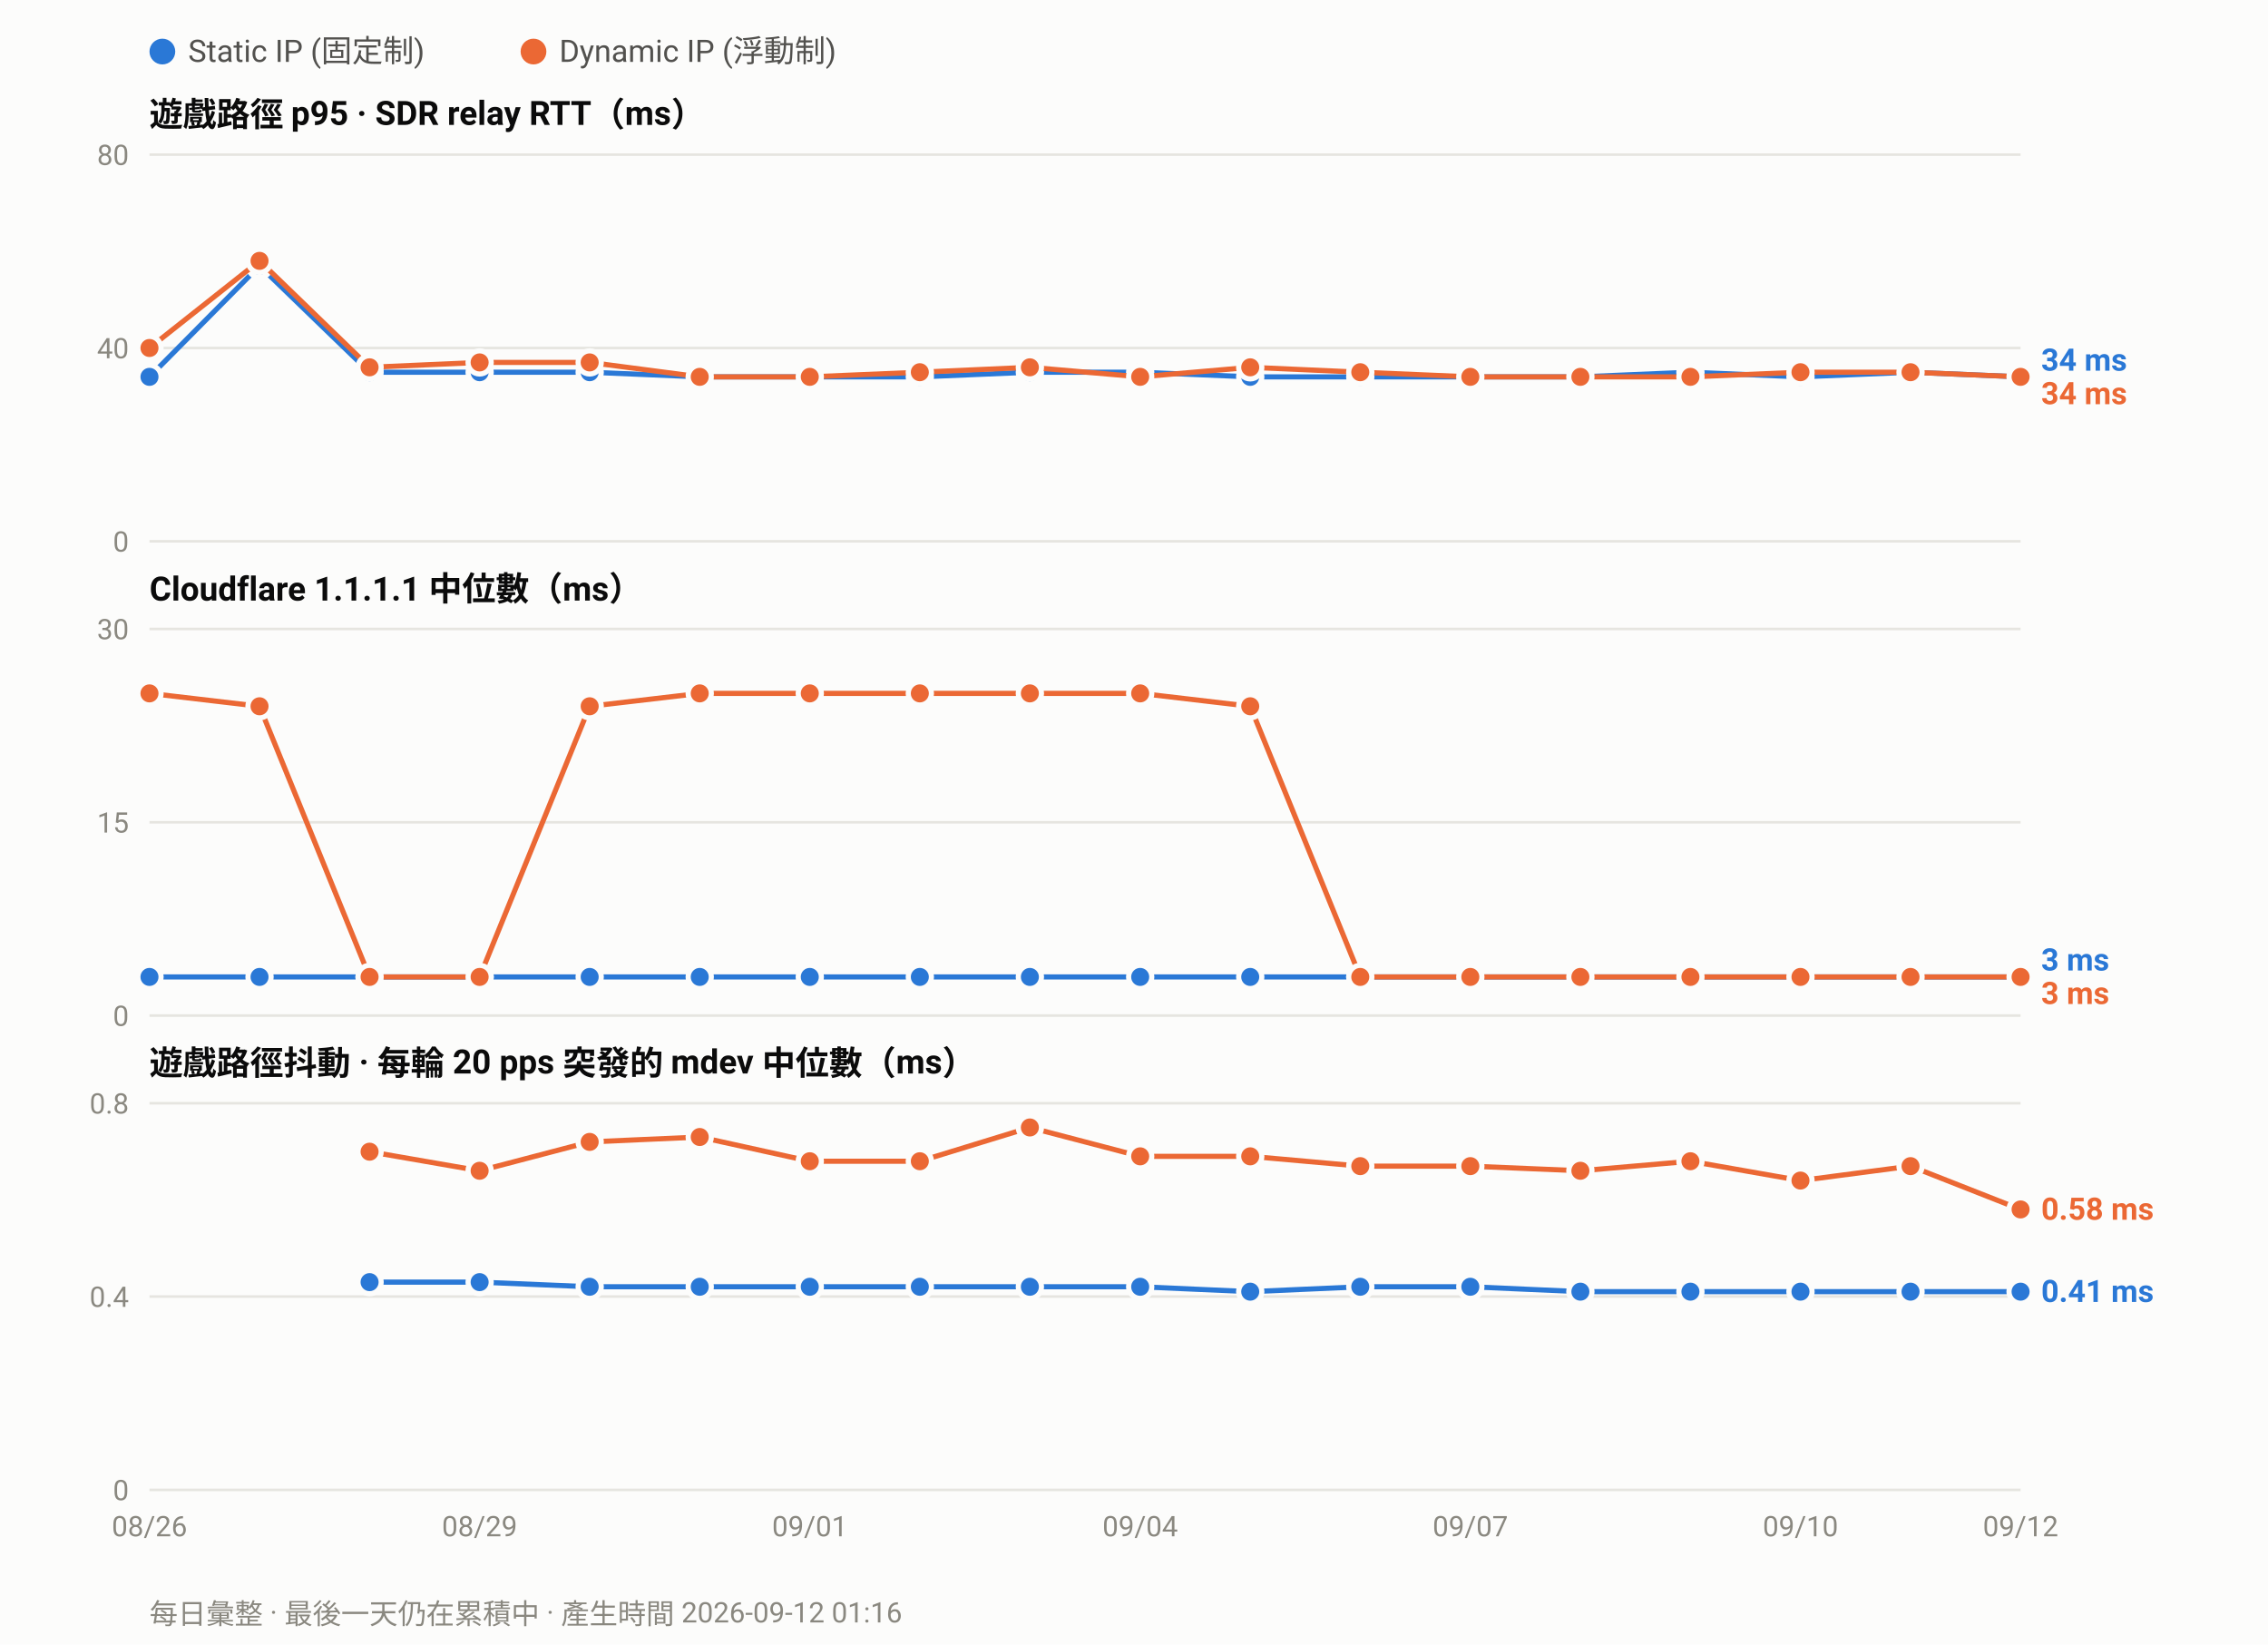
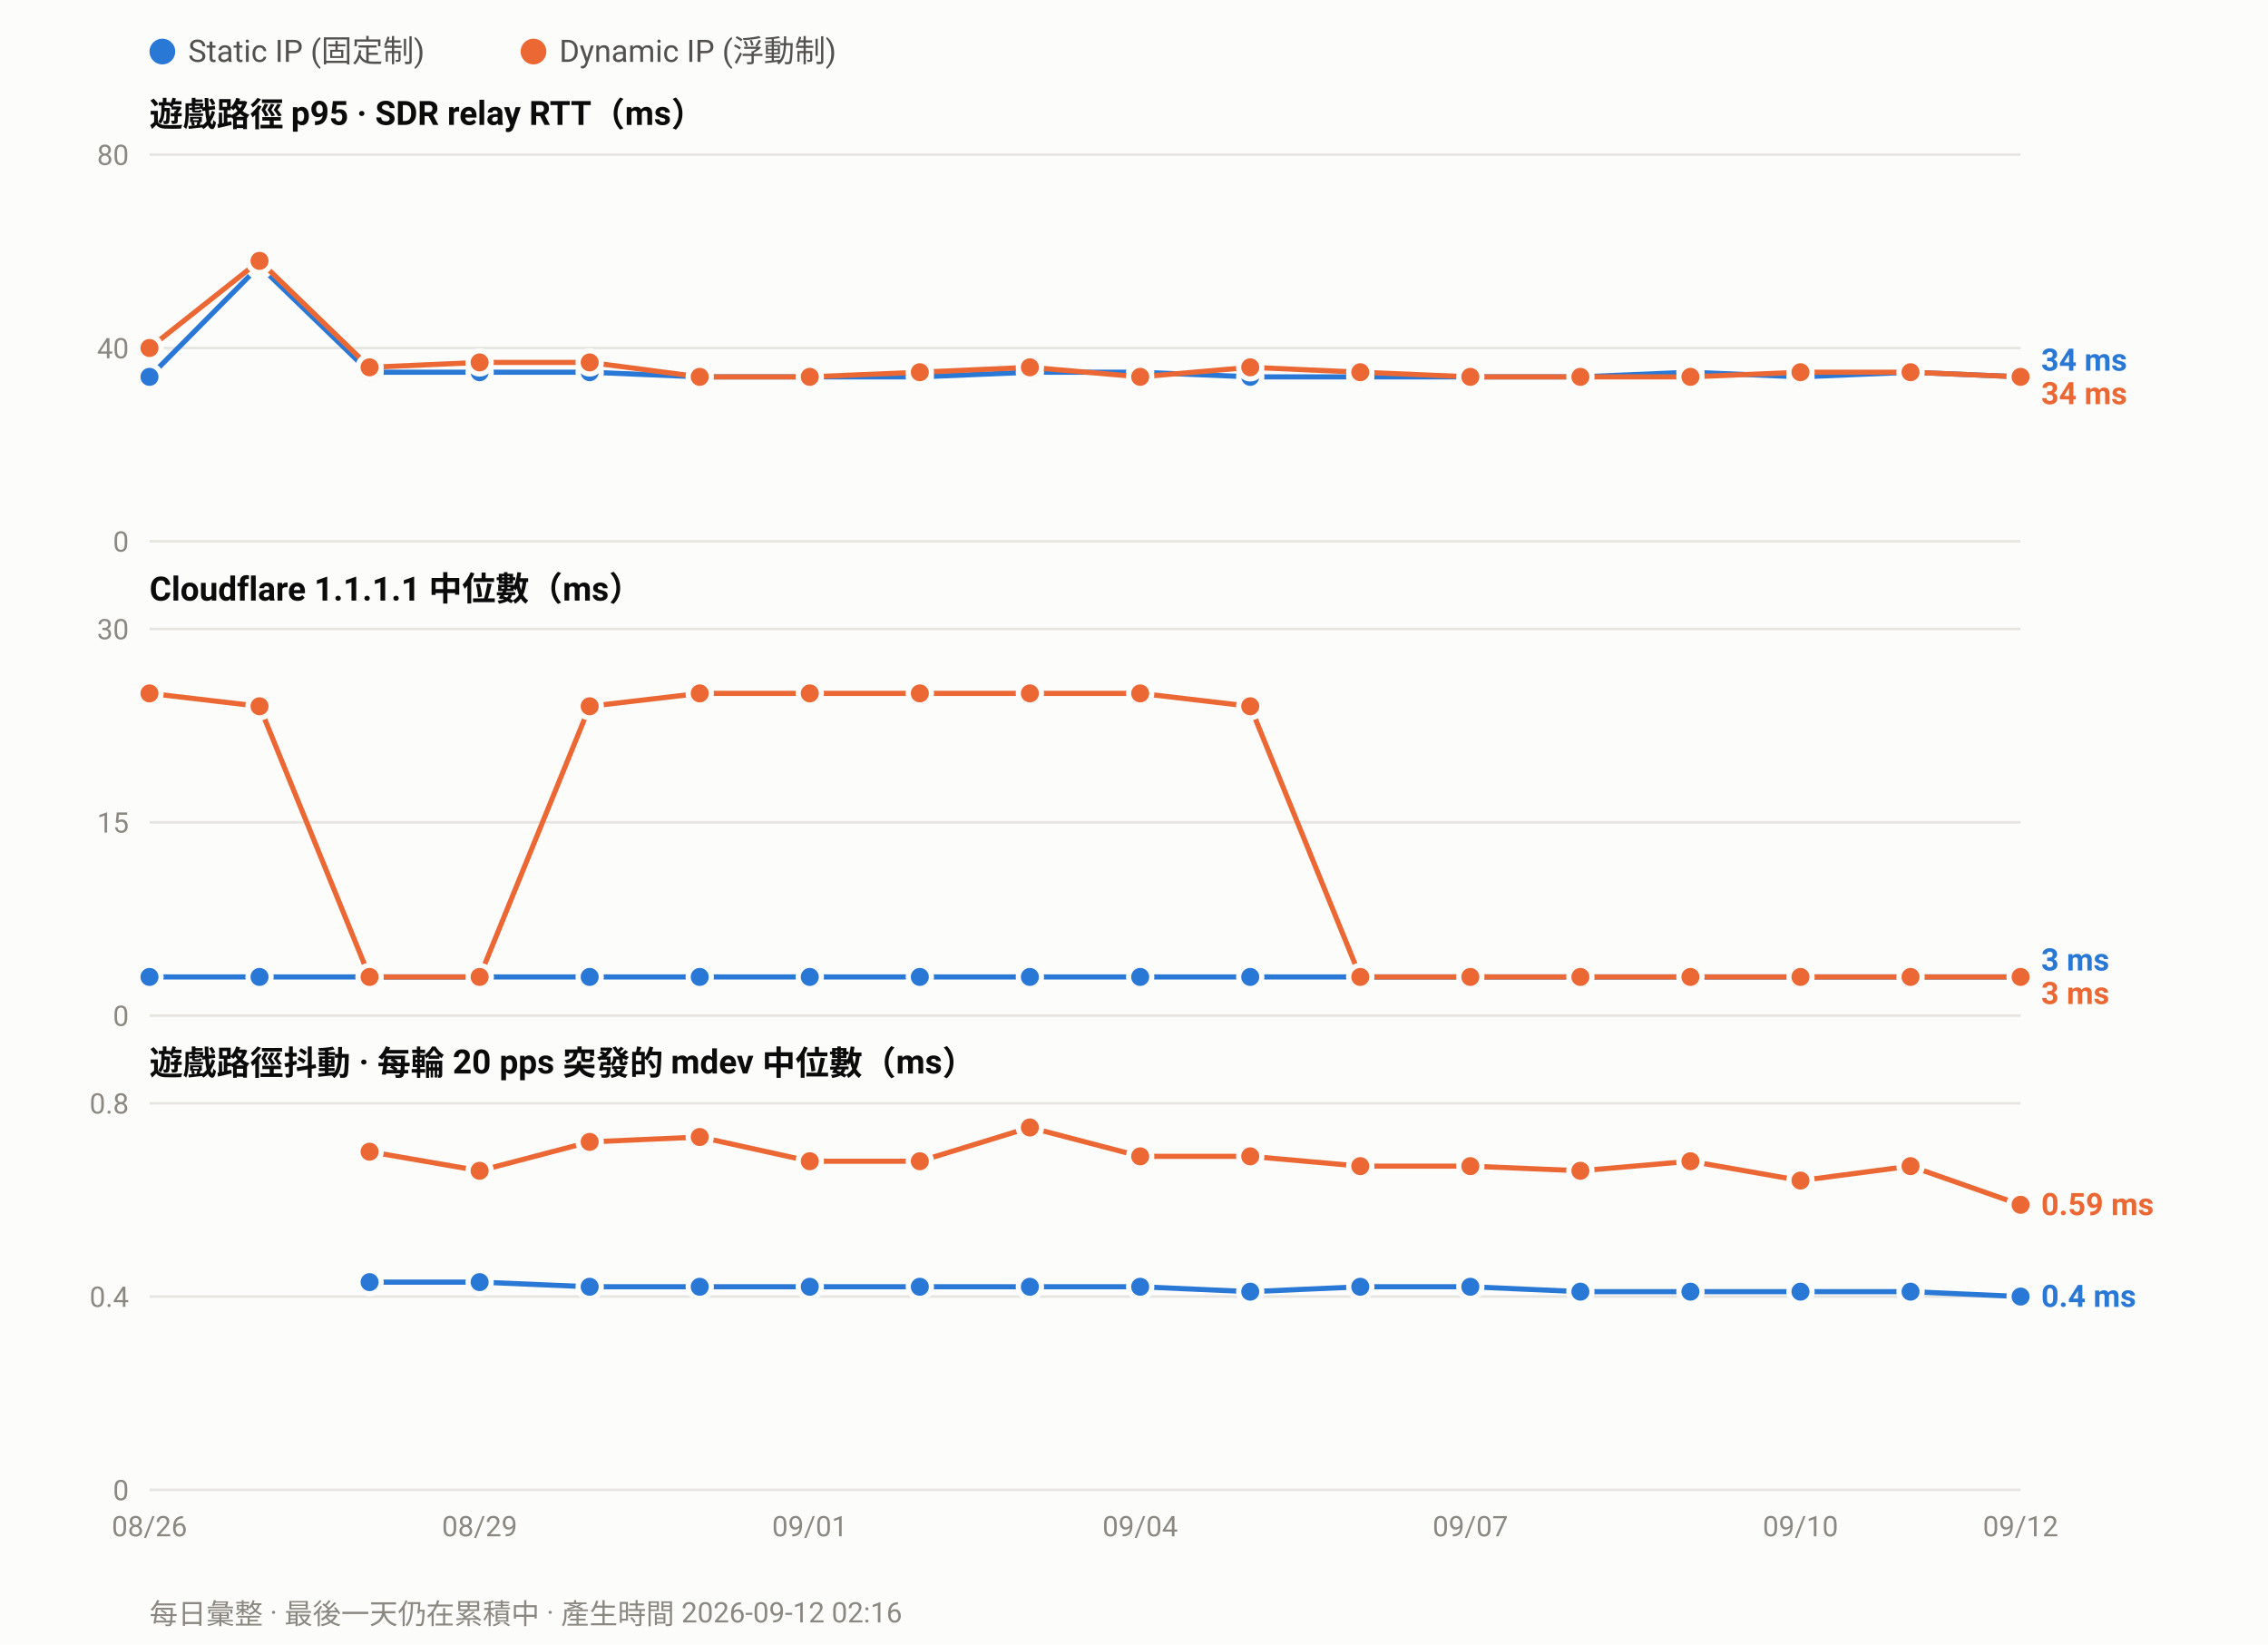
<svg xmlns="http://www.w3.org/2000/svg" width="880" height="638" viewBox="0 0 880 638" font-family="ui-sans-serif,-apple-system,Segoe UI,Roboto,Helvetica,Arial,sans-serif">
  <rect width="880" height="638" fill="#fcfcfb" />
  <circle cx="63.0" cy="20" r="5" fill="#2a78d6" />
  <text x="73.0" y="24" font-size="12" fill="#52514e">Static IP (固定制)</text>
  <circle cx="207.0" cy="20" r="5" fill="#eb6834" />
  <text x="217.0" y="24" font-size="12" fill="#52514e">Dynamic IP (浮動制)</text>
  <text x="58" y="49.0" font-size="13" font-weight="600" fill="#0b0b0b">遊戲路徑 p95 · SDR relay RTT（ms）</text>
  <line x1="58" y1="210.0" x2="784.0" y2="210.0" stroke="#e6e5e0" stroke-width="1" />
  <text x="50" y="214.0" font-size="11" text-anchor="end" fill="#8a8880">0</text>
  <line x1="58" y1="135.0" x2="784.0" y2="135.0" stroke="#e6e5e0" stroke-width="1" />
  <text x="50" y="139.0" font-size="11" text-anchor="end" fill="#8a8880">40</text>
  <line x1="58" y1="60.0" x2="784.0" y2="60.0" stroke="#e6e5e0" stroke-width="1" />
  <text x="50" y="64.0" font-size="11" text-anchor="end" fill="#8a8880">80</text>
  <polyline fill="none" stroke="#2a78d6" stroke-width="2" stroke-linejoin="round" points="58.0,146.2 100.7,103.1 143.4,144.4 186.1,144.4 228.8,144.4 271.5,146.2 314.2,146.2 356.9,146.2 399.6,144.4 442.4,144.4 485.1,146.2 527.8,146.2 570.5,146.2 613.2,146.2 655.9,144.4 698.6,146.2 741.3,144.4 784.0,146.2" />
  <circle cx="58.0" cy="146.2" r="4.5" fill="#2a78d6" stroke="#fcfcfb" stroke-width="2" />
  <circle cx="100.7" cy="103.1" r="4.5" fill="#2a78d6" stroke="#fcfcfb" stroke-width="2" />
  <circle cx="143.4" cy="144.4" r="4.5" fill="#2a78d6" stroke="#fcfcfb" stroke-width="2" />
  <circle cx="186.1" cy="144.4" r="4.5" fill="#2a78d6" stroke="#fcfcfb" stroke-width="2" />
  <circle cx="228.8" cy="144.4" r="4.5" fill="#2a78d6" stroke="#fcfcfb" stroke-width="2" />
  <circle cx="271.5" cy="146.2" r="4.5" fill="#2a78d6" stroke="#fcfcfb" stroke-width="2" />
  <circle cx="314.2" cy="146.2" r="4.5" fill="#2a78d6" stroke="#fcfcfb" stroke-width="2" />
  <circle cx="356.9" cy="146.2" r="4.5" fill="#2a78d6" stroke="#fcfcfb" stroke-width="2" />
  <circle cx="399.6" cy="144.4" r="4.5" fill="#2a78d6" stroke="#fcfcfb" stroke-width="2" />
  <circle cx="442.4" cy="144.4" r="4.5" fill="#2a78d6" stroke="#fcfcfb" stroke-width="2" />
  <circle cx="485.1" cy="146.2" r="4.5" fill="#2a78d6" stroke="#fcfcfb" stroke-width="2" />
  <circle cx="527.8" cy="146.2" r="4.5" fill="#2a78d6" stroke="#fcfcfb" stroke-width="2" />
  <circle cx="570.5" cy="146.2" r="4.5" fill="#2a78d6" stroke="#fcfcfb" stroke-width="2" />
  <circle cx="613.2" cy="146.2" r="4.5" fill="#2a78d6" stroke="#fcfcfb" stroke-width="2" />
  <circle cx="655.9" cy="144.4" r="4.5" fill="#2a78d6" stroke="#fcfcfb" stroke-width="2" />
  <circle cx="698.6" cy="146.2" r="4.5" fill="#2a78d6" stroke="#fcfcfb" stroke-width="2" />
  <circle cx="741.3" cy="144.4" r="4.5" fill="#2a78d6" stroke="#fcfcfb" stroke-width="2" />
  <circle cx="784.0" cy="146.2" r="4.5" fill="#2a78d6" stroke="#fcfcfb" stroke-width="2" />
  <polyline fill="none" stroke="#eb6834" stroke-width="2" stroke-linejoin="round" points="58.0,135.0 100.7,101.2 143.4,142.5 186.1,140.6 228.8,140.6 271.5,146.2 314.2,146.2 356.9,144.4 399.6,142.5 442.4,146.2 485.1,142.5 527.8,144.4 570.5,146.2 613.2,146.2 655.9,146.2 698.6,144.4 741.3,144.4 784.0,146.2" />
  <circle cx="58.0" cy="135.0" r="4.5" fill="#eb6834" stroke="#fcfcfb" stroke-width="2" />
  <circle cx="100.7" cy="101.2" r="4.5" fill="#eb6834" stroke="#fcfcfb" stroke-width="2" />
  <circle cx="143.4" cy="142.5" r="4.5" fill="#eb6834" stroke="#fcfcfb" stroke-width="2" />
  <circle cx="186.1" cy="140.6" r="4.5" fill="#eb6834" stroke="#fcfcfb" stroke-width="2" />
  <circle cx="228.8" cy="140.6" r="4.5" fill="#eb6834" stroke="#fcfcfb" stroke-width="2" />
  <circle cx="271.5" cy="146.2" r="4.5" fill="#eb6834" stroke="#fcfcfb" stroke-width="2" />
  <circle cx="314.2" cy="146.2" r="4.5" fill="#eb6834" stroke="#fcfcfb" stroke-width="2" />
  <circle cx="356.9" cy="144.4" r="4.5" fill="#eb6834" stroke="#fcfcfb" stroke-width="2" />
  <circle cx="399.6" cy="142.5" r="4.5" fill="#eb6834" stroke="#fcfcfb" stroke-width="2" />
  <circle cx="442.4" cy="146.2" r="4.5" fill="#eb6834" stroke="#fcfcfb" stroke-width="2" />
  <circle cx="485.1" cy="142.5" r="4.5" fill="#eb6834" stroke="#fcfcfb" stroke-width="2" />
  <circle cx="527.8" cy="144.4" r="4.5" fill="#eb6834" stroke="#fcfcfb" stroke-width="2" />
  <circle cx="570.5" cy="146.2" r="4.5" fill="#eb6834" stroke="#fcfcfb" stroke-width="2" />
  <circle cx="613.2" cy="146.2" r="4.5" fill="#eb6834" stroke="#fcfcfb" stroke-width="2" />
  <circle cx="655.9" cy="146.2" r="4.5" fill="#eb6834" stroke="#fcfcfb" stroke-width="2" />
  <circle cx="698.6" cy="144.4" r="4.5" fill="#eb6834" stroke="#fcfcfb" stroke-width="2" />
  <circle cx="741.3" cy="144.4" r="4.5" fill="#eb6834" stroke="#fcfcfb" stroke-width="2" />
  <circle cx="784.0" cy="146.2" r="4.5" fill="#eb6834" stroke="#fcfcfb" stroke-width="2" />
  <text x="792.0" y="143.8" font-size="12" font-weight="600" fill="#2a78d6">34 ms</text>
  <text x="792.0" y="156.8" font-size="12" font-weight="600" fill="#eb6834">34 ms</text>
  <text x="58" y="233.0" font-size="13" font-weight="600" fill="#0b0b0b">Cloudflare 1.1.1.1 中位數（ms）</text>
  <line x1="58" y1="394.0" x2="784.0" y2="394.0" stroke="#e6e5e0" stroke-width="1" />
  <text x="50" y="398.0" font-size="11" text-anchor="end" fill="#8a8880">0</text>
  <line x1="58" y1="319.0" x2="784.0" y2="319.0" stroke="#e6e5e0" stroke-width="1" />
  <text x="50" y="323.0" font-size="11" text-anchor="end" fill="#8a8880">15</text>
  <line x1="58" y1="244.0" x2="784.0" y2="244.0" stroke="#e6e5e0" stroke-width="1" />
  <text x="50" y="248.0" font-size="11" text-anchor="end" fill="#8a8880">30</text>
  <polyline fill="none" stroke="#2a78d6" stroke-width="2" stroke-linejoin="round" points="58.0,379.0 100.7,379.0 143.4,379.0 186.1,379.0 228.8,379.0 271.5,379.0 314.2,379.0 356.9,379.0 399.6,379.0 442.4,379.0 485.1,379.0 527.8,379.0 570.5,379.0 613.2,379.0 655.9,379.0 698.6,379.0 741.3,379.0 784.0,379.0" />
  <circle cx="58.0" cy="379.0" r="4.5" fill="#2a78d6" stroke="#fcfcfb" stroke-width="2" />
  <circle cx="100.7" cy="379.0" r="4.5" fill="#2a78d6" stroke="#fcfcfb" stroke-width="2" />
  <circle cx="143.4" cy="379.0" r="4.5" fill="#2a78d6" stroke="#fcfcfb" stroke-width="2" />
  <circle cx="186.1" cy="379.0" r="4.5" fill="#2a78d6" stroke="#fcfcfb" stroke-width="2" />
  <circle cx="228.8" cy="379.0" r="4.5" fill="#2a78d6" stroke="#fcfcfb" stroke-width="2" />
  <circle cx="271.5" cy="379.0" r="4.5" fill="#2a78d6" stroke="#fcfcfb" stroke-width="2" />
  <circle cx="314.2" cy="379.0" r="4.5" fill="#2a78d6" stroke="#fcfcfb" stroke-width="2" />
  <circle cx="356.9" cy="379.0" r="4.5" fill="#2a78d6" stroke="#fcfcfb" stroke-width="2" />
  <circle cx="399.6" cy="379.0" r="4.5" fill="#2a78d6" stroke="#fcfcfb" stroke-width="2" />
  <circle cx="442.4" cy="379.0" r="4.5" fill="#2a78d6" stroke="#fcfcfb" stroke-width="2" />
  <circle cx="485.1" cy="379.0" r="4.5" fill="#2a78d6" stroke="#fcfcfb" stroke-width="2" />
  <circle cx="527.8" cy="379.0" r="4.5" fill="#2a78d6" stroke="#fcfcfb" stroke-width="2" />
  <circle cx="570.5" cy="379.0" r="4.5" fill="#2a78d6" stroke="#fcfcfb" stroke-width="2" />
  <circle cx="613.2" cy="379.0" r="4.5" fill="#2a78d6" stroke="#fcfcfb" stroke-width="2" />
  <circle cx="655.9" cy="379.0" r="4.5" fill="#2a78d6" stroke="#fcfcfb" stroke-width="2" />
  <circle cx="698.6" cy="379.0" r="4.5" fill="#2a78d6" stroke="#fcfcfb" stroke-width="2" />
  <circle cx="741.3" cy="379.0" r="4.5" fill="#2a78d6" stroke="#fcfcfb" stroke-width="2" />
  <circle cx="784.0" cy="379.0" r="4.5" fill="#2a78d6" stroke="#fcfcfb" stroke-width="2" />
  <polyline fill="none" stroke="#eb6834" stroke-width="2" stroke-linejoin="round" points="58.0,269.0 100.7,274.0 143.4,379.0 186.1,379.0 228.8,274.0 271.5,269.0 314.2,269.0 356.9,269.0 399.6,269.0 442.4,269.0 485.1,274.0 527.8,379.0 570.5,379.0 613.2,379.0 655.9,379.0 698.6,379.0 741.3,379.0 784.0,379.0" />
  <circle cx="58.0" cy="269.0" r="4.5" fill="#eb6834" stroke="#fcfcfb" stroke-width="2" />
  <circle cx="100.7" cy="274.0" r="4.5" fill="#eb6834" stroke="#fcfcfb" stroke-width="2" />
  <circle cx="143.4" cy="379.0" r="4.5" fill="#eb6834" stroke="#fcfcfb" stroke-width="2" />
  <circle cx="186.1" cy="379.0" r="4.5" fill="#eb6834" stroke="#fcfcfb" stroke-width="2" />
  <circle cx="228.8" cy="274.0" r="4.5" fill="#eb6834" stroke="#fcfcfb" stroke-width="2" />
  <circle cx="271.5" cy="269.0" r="4.5" fill="#eb6834" stroke="#fcfcfb" stroke-width="2" />
  <circle cx="314.2" cy="269.0" r="4.5" fill="#eb6834" stroke="#fcfcfb" stroke-width="2" />
  <circle cx="356.9" cy="269.0" r="4.5" fill="#eb6834" stroke="#fcfcfb" stroke-width="2" />
  <circle cx="399.6" cy="269.0" r="4.5" fill="#eb6834" stroke="#fcfcfb" stroke-width="2" />
  <circle cx="442.4" cy="269.0" r="4.5" fill="#eb6834" stroke="#fcfcfb" stroke-width="2" />
  <circle cx="485.1" cy="274.0" r="4.5" fill="#eb6834" stroke="#fcfcfb" stroke-width="2" />
  <circle cx="527.8" cy="379.0" r="4.5" fill="#eb6834" stroke="#fcfcfb" stroke-width="2" />
  <circle cx="570.5" cy="379.0" r="4.5" fill="#eb6834" stroke="#fcfcfb" stroke-width="2" />
  <circle cx="613.2" cy="379.0" r="4.5" fill="#eb6834" stroke="#fcfcfb" stroke-width="2" />
  <circle cx="655.9" cy="379.0" r="4.5" fill="#eb6834" stroke="#fcfcfb" stroke-width="2" />
  <circle cx="698.6" cy="379.0" r="4.5" fill="#eb6834" stroke="#fcfcfb" stroke-width="2" />
  <circle cx="741.3" cy="379.0" r="4.5" fill="#eb6834" stroke="#fcfcfb" stroke-width="2" />
  <circle cx="784.0" cy="379.0" r="4.5" fill="#eb6834" stroke="#fcfcfb" stroke-width="2" />
  <text x="792.0" y="376.5" font-size="12" font-weight="600" fill="#2a78d6">3 ms</text>
  <text x="792.0" y="389.5" font-size="12" font-weight="600" fill="#eb6834">3 ms</text>
  <text x="58" y="417.0" font-size="13" font-weight="600" fill="#0b0b0b">遊戲路徑抖動 · 每輪 20 pps 突發的 mdev 中位數（ms）</text>
  <line x1="58" y1="578.0" x2="784.0" y2="578.0" stroke="#e6e5e0" stroke-width="1" />
  <text x="50" y="582.0" font-size="11" text-anchor="end" fill="#8a8880">0</text>
  <line x1="58" y1="503.0" x2="784.0" y2="503.0" stroke="#e6e5e0" stroke-width="1" />
  <text x="50" y="507.0" font-size="11" text-anchor="end" fill="#8a8880">0.4</text>
  <line x1="58" y1="428.0" x2="784.0" y2="428.0" stroke="#e6e5e0" stroke-width="1" />
  <text x="50" y="432.0" font-size="11" text-anchor="end" fill="#8a8880">0.8</text>
-   <polyline fill="none" stroke="#2a78d6" stroke-width="2" stroke-linejoin="round" points="143.4,497.4 186.1,497.4 228.8,499.2 271.5,499.2 314.2,499.2 356.9,499.2 399.6,499.2 442.4,499.2 485.1,501.1 527.8,499.2 570.5,499.2 613.2,501.1 655.9,501.1 698.6,501.1 741.3,501.1 784.0,501.1" />
+   <polyline fill="none" stroke="#2a78d6" stroke-width="2" stroke-linejoin="round" points="143.4,497.4 186.1,497.4 228.8,499.2 271.5,499.2 314.2,499.2 356.9,499.2 399.6,499.2 442.4,499.2 485.1,501.1 527.8,499.2 570.5,499.2 613.2,501.1 655.9,501.1 698.6,501.1 741.3,501.1 784.0,503.0" />
  <circle cx="143.4" cy="497.4" r="4.5" fill="#2a78d6" stroke="#fcfcfb" stroke-width="2" />
  <circle cx="186.1" cy="497.4" r="4.5" fill="#2a78d6" stroke="#fcfcfb" stroke-width="2" />
  <circle cx="228.8" cy="499.2" r="4.5" fill="#2a78d6" stroke="#fcfcfb" stroke-width="2" />
  <circle cx="271.5" cy="499.2" r="4.5" fill="#2a78d6" stroke="#fcfcfb" stroke-width="2" />
  <circle cx="314.2" cy="499.2" r="4.5" fill="#2a78d6" stroke="#fcfcfb" stroke-width="2" />
  <circle cx="356.9" cy="499.2" r="4.5" fill="#2a78d6" stroke="#fcfcfb" stroke-width="2" />
  <circle cx="399.6" cy="499.2" r="4.5" fill="#2a78d6" stroke="#fcfcfb" stroke-width="2" />
  <circle cx="442.4" cy="499.2" r="4.5" fill="#2a78d6" stroke="#fcfcfb" stroke-width="2" />
  <circle cx="485.1" cy="501.1" r="4.5" fill="#2a78d6" stroke="#fcfcfb" stroke-width="2" />
  <circle cx="527.8" cy="499.2" r="4.5" fill="#2a78d6" stroke="#fcfcfb" stroke-width="2" />
  <circle cx="570.5" cy="499.2" r="4.5" fill="#2a78d6" stroke="#fcfcfb" stroke-width="2" />
  <circle cx="613.2" cy="501.1" r="4.5" fill="#2a78d6" stroke="#fcfcfb" stroke-width="2" />
  <circle cx="655.9" cy="501.1" r="4.5" fill="#2a78d6" stroke="#fcfcfb" stroke-width="2" />
  <circle cx="698.6" cy="501.1" r="4.5" fill="#2a78d6" stroke="#fcfcfb" stroke-width="2" />
  <circle cx="741.3" cy="501.1" r="4.5" fill="#2a78d6" stroke="#fcfcfb" stroke-width="2" />
-   <circle cx="784.0" cy="501.1" r="4.5" fill="#2a78d6" stroke="#fcfcfb" stroke-width="2" />
-   <polyline fill="none" stroke="#eb6834" stroke-width="2" stroke-linejoin="round" points="143.4,446.8 186.1,454.2 228.8,443.0 271.5,441.1 314.2,450.5 356.9,450.5 399.6,437.4 442.4,448.6 485.1,448.6 527.8,452.4 570.5,452.4 613.2,454.2 655.9,450.5 698.6,458.0 741.3,452.4 784.0,469.2" />
+   <circle cx="784.0" cy="503.0" r="4.5" fill="#2a78d6" stroke="#fcfcfb" stroke-width="2" />
+   <polyline fill="none" stroke="#eb6834" stroke-width="2" stroke-linejoin="round" points="143.4,446.8 186.1,454.2 228.8,443.0 271.5,441.1 314.2,450.5 356.9,450.5 399.6,437.4 442.4,448.6 485.1,448.6 527.8,452.4 570.5,452.4 613.2,454.2 655.9,450.5 698.6,458.0 741.3,452.4 784.0,467.4" />
  <circle cx="143.4" cy="446.8" r="4.5" fill="#eb6834" stroke="#fcfcfb" stroke-width="2" />
  <circle cx="186.1" cy="454.2" r="4.5" fill="#eb6834" stroke="#fcfcfb" stroke-width="2" />
  <circle cx="228.8" cy="443.0" r="4.5" fill="#eb6834" stroke="#fcfcfb" stroke-width="2" />
  <circle cx="271.5" cy="441.1" r="4.5" fill="#eb6834" stroke="#fcfcfb" stroke-width="2" />
  <circle cx="314.2" cy="450.5" r="4.5" fill="#eb6834" stroke="#fcfcfb" stroke-width="2" />
  <circle cx="356.9" cy="450.5" r="4.5" fill="#eb6834" stroke="#fcfcfb" stroke-width="2" />
  <circle cx="399.6" cy="437.4" r="4.5" fill="#eb6834" stroke="#fcfcfb" stroke-width="2" />
  <circle cx="442.4" cy="448.6" r="4.5" fill="#eb6834" stroke="#fcfcfb" stroke-width="2" />
  <circle cx="485.1" cy="448.6" r="4.5" fill="#eb6834" stroke="#fcfcfb" stroke-width="2" />
  <circle cx="527.8" cy="452.4" r="4.5" fill="#eb6834" stroke="#fcfcfb" stroke-width="2" />
  <circle cx="570.5" cy="452.4" r="4.5" fill="#eb6834" stroke="#fcfcfb" stroke-width="2" />
  <circle cx="613.2" cy="454.2" r="4.5" fill="#eb6834" stroke="#fcfcfb" stroke-width="2" />
  <circle cx="655.9" cy="450.5" r="4.5" fill="#eb6834" stroke="#fcfcfb" stroke-width="2" />
  <circle cx="698.6" cy="458.0" r="4.5" fill="#eb6834" stroke="#fcfcfb" stroke-width="2" />
  <circle cx="741.3" cy="452.4" r="4.5" fill="#eb6834" stroke="#fcfcfb" stroke-width="2" />
-   <circle cx="784.0" cy="469.2" r="4.5" fill="#eb6834" stroke="#fcfcfb" stroke-width="2" />
-   <text x="792.0" y="473.2" font-size="12" font-weight="600" fill="#eb6834">0.58 ms</text>
-   <text x="792.0" y="505.1" font-size="12" font-weight="600" fill="#2a78d6">0.41 ms</text>
+   <circle cx="784.0" cy="467.4" r="4.5" fill="#eb6834" stroke="#fcfcfb" stroke-width="2" />
+   <text x="792.0" y="471.4" font-size="12" font-weight="600" fill="#eb6834">0.59 ms</text>
+   <text x="792.0" y="507.0" font-size="12" font-weight="600" fill="#2a78d6">0.4 ms</text>
  <text x="58.0" y="596.0" font-size="11" text-anchor="middle" fill="#8a8880">08/26</text>
  <text x="186.1" y="596.0" font-size="11" text-anchor="middle" fill="#8a8880">08/29</text>
  <text x="314.2" y="596.0" font-size="11" text-anchor="middle" fill="#8a8880">09/01</text>
  <text x="442.4" y="596.0" font-size="11" text-anchor="middle" fill="#8a8880">09/04</text>
  <text x="570.5" y="596.0" font-size="11" text-anchor="middle" fill="#8a8880">09/07</text>
  <text x="698.6" y="596.0" font-size="11" text-anchor="middle" fill="#8a8880">09/10</text>
  <text x="784.0" y="596.0" font-size="11" text-anchor="middle" fill="#8a8880">09/12</text>
-   <text x="58" y="630" font-size="11" fill="#8a8880">每日彙整 · 最後一天仍在累積中 · 產生時間 2026-09-12 01:16</text>
+   <text x="58" y="630" font-size="11" fill="#8a8880">每日彙整 · 最後一天仍在累積中 · 產生時間 2026-09-12 02:16</text>
</svg>
